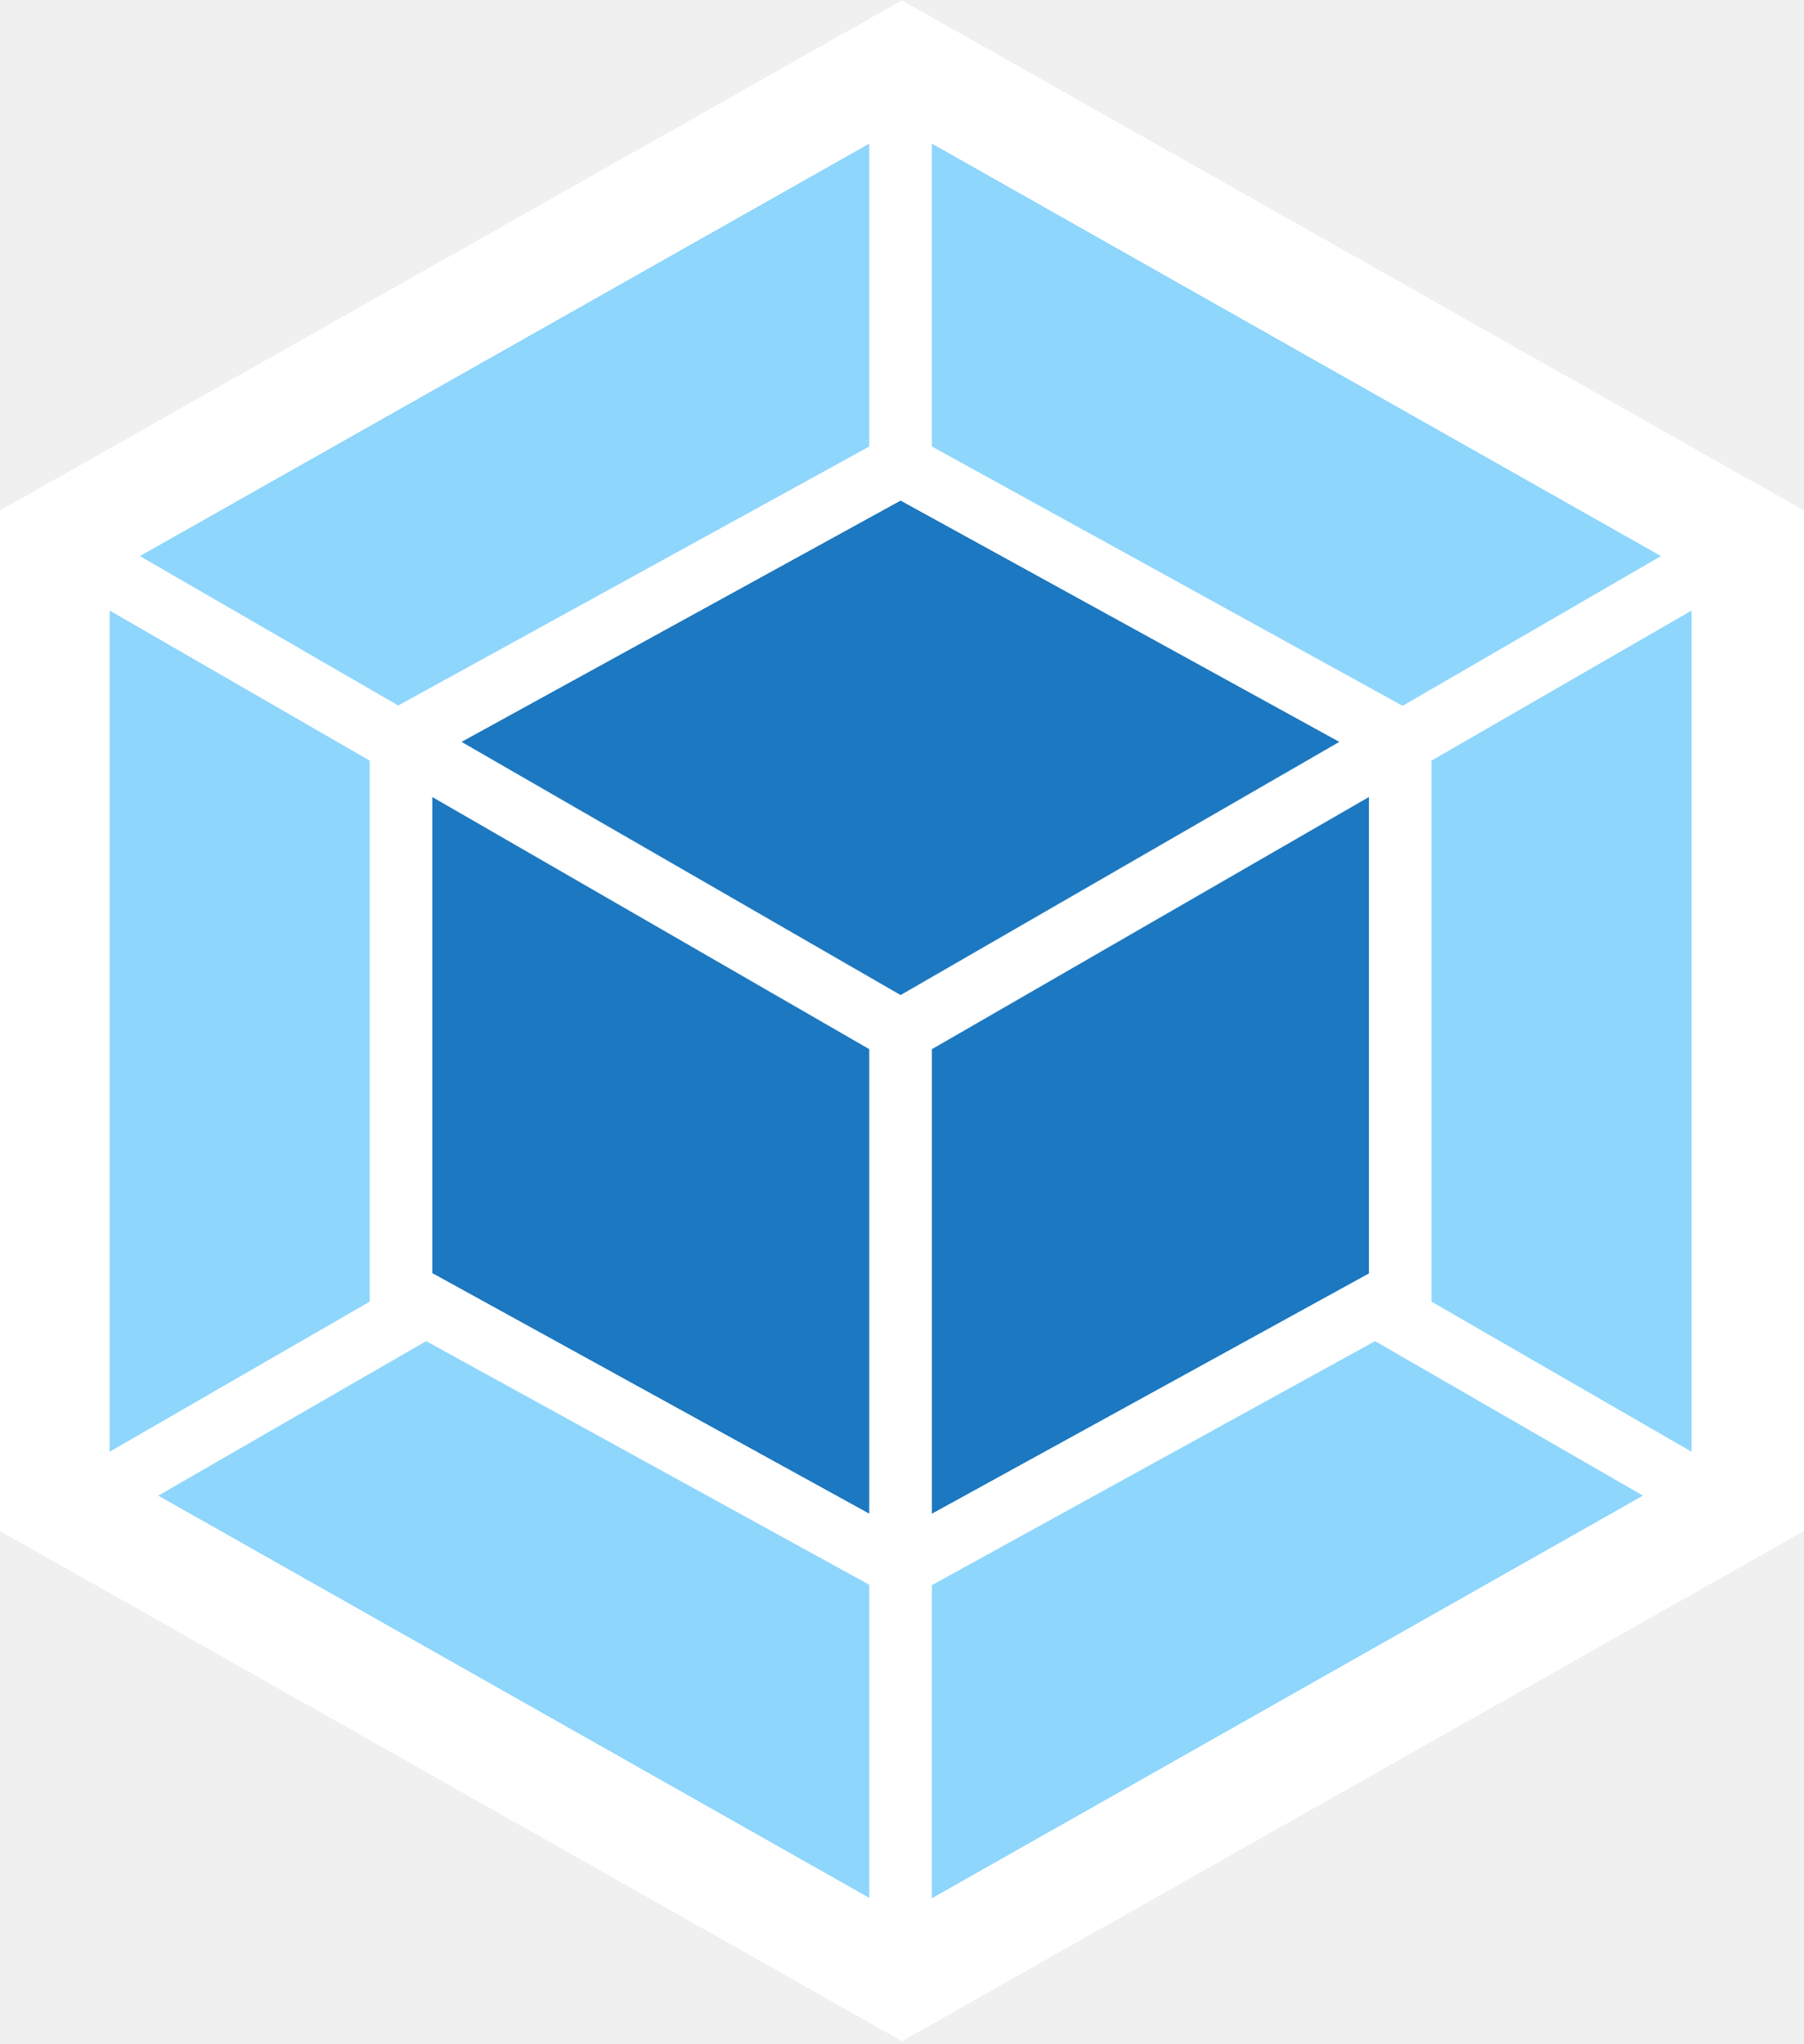
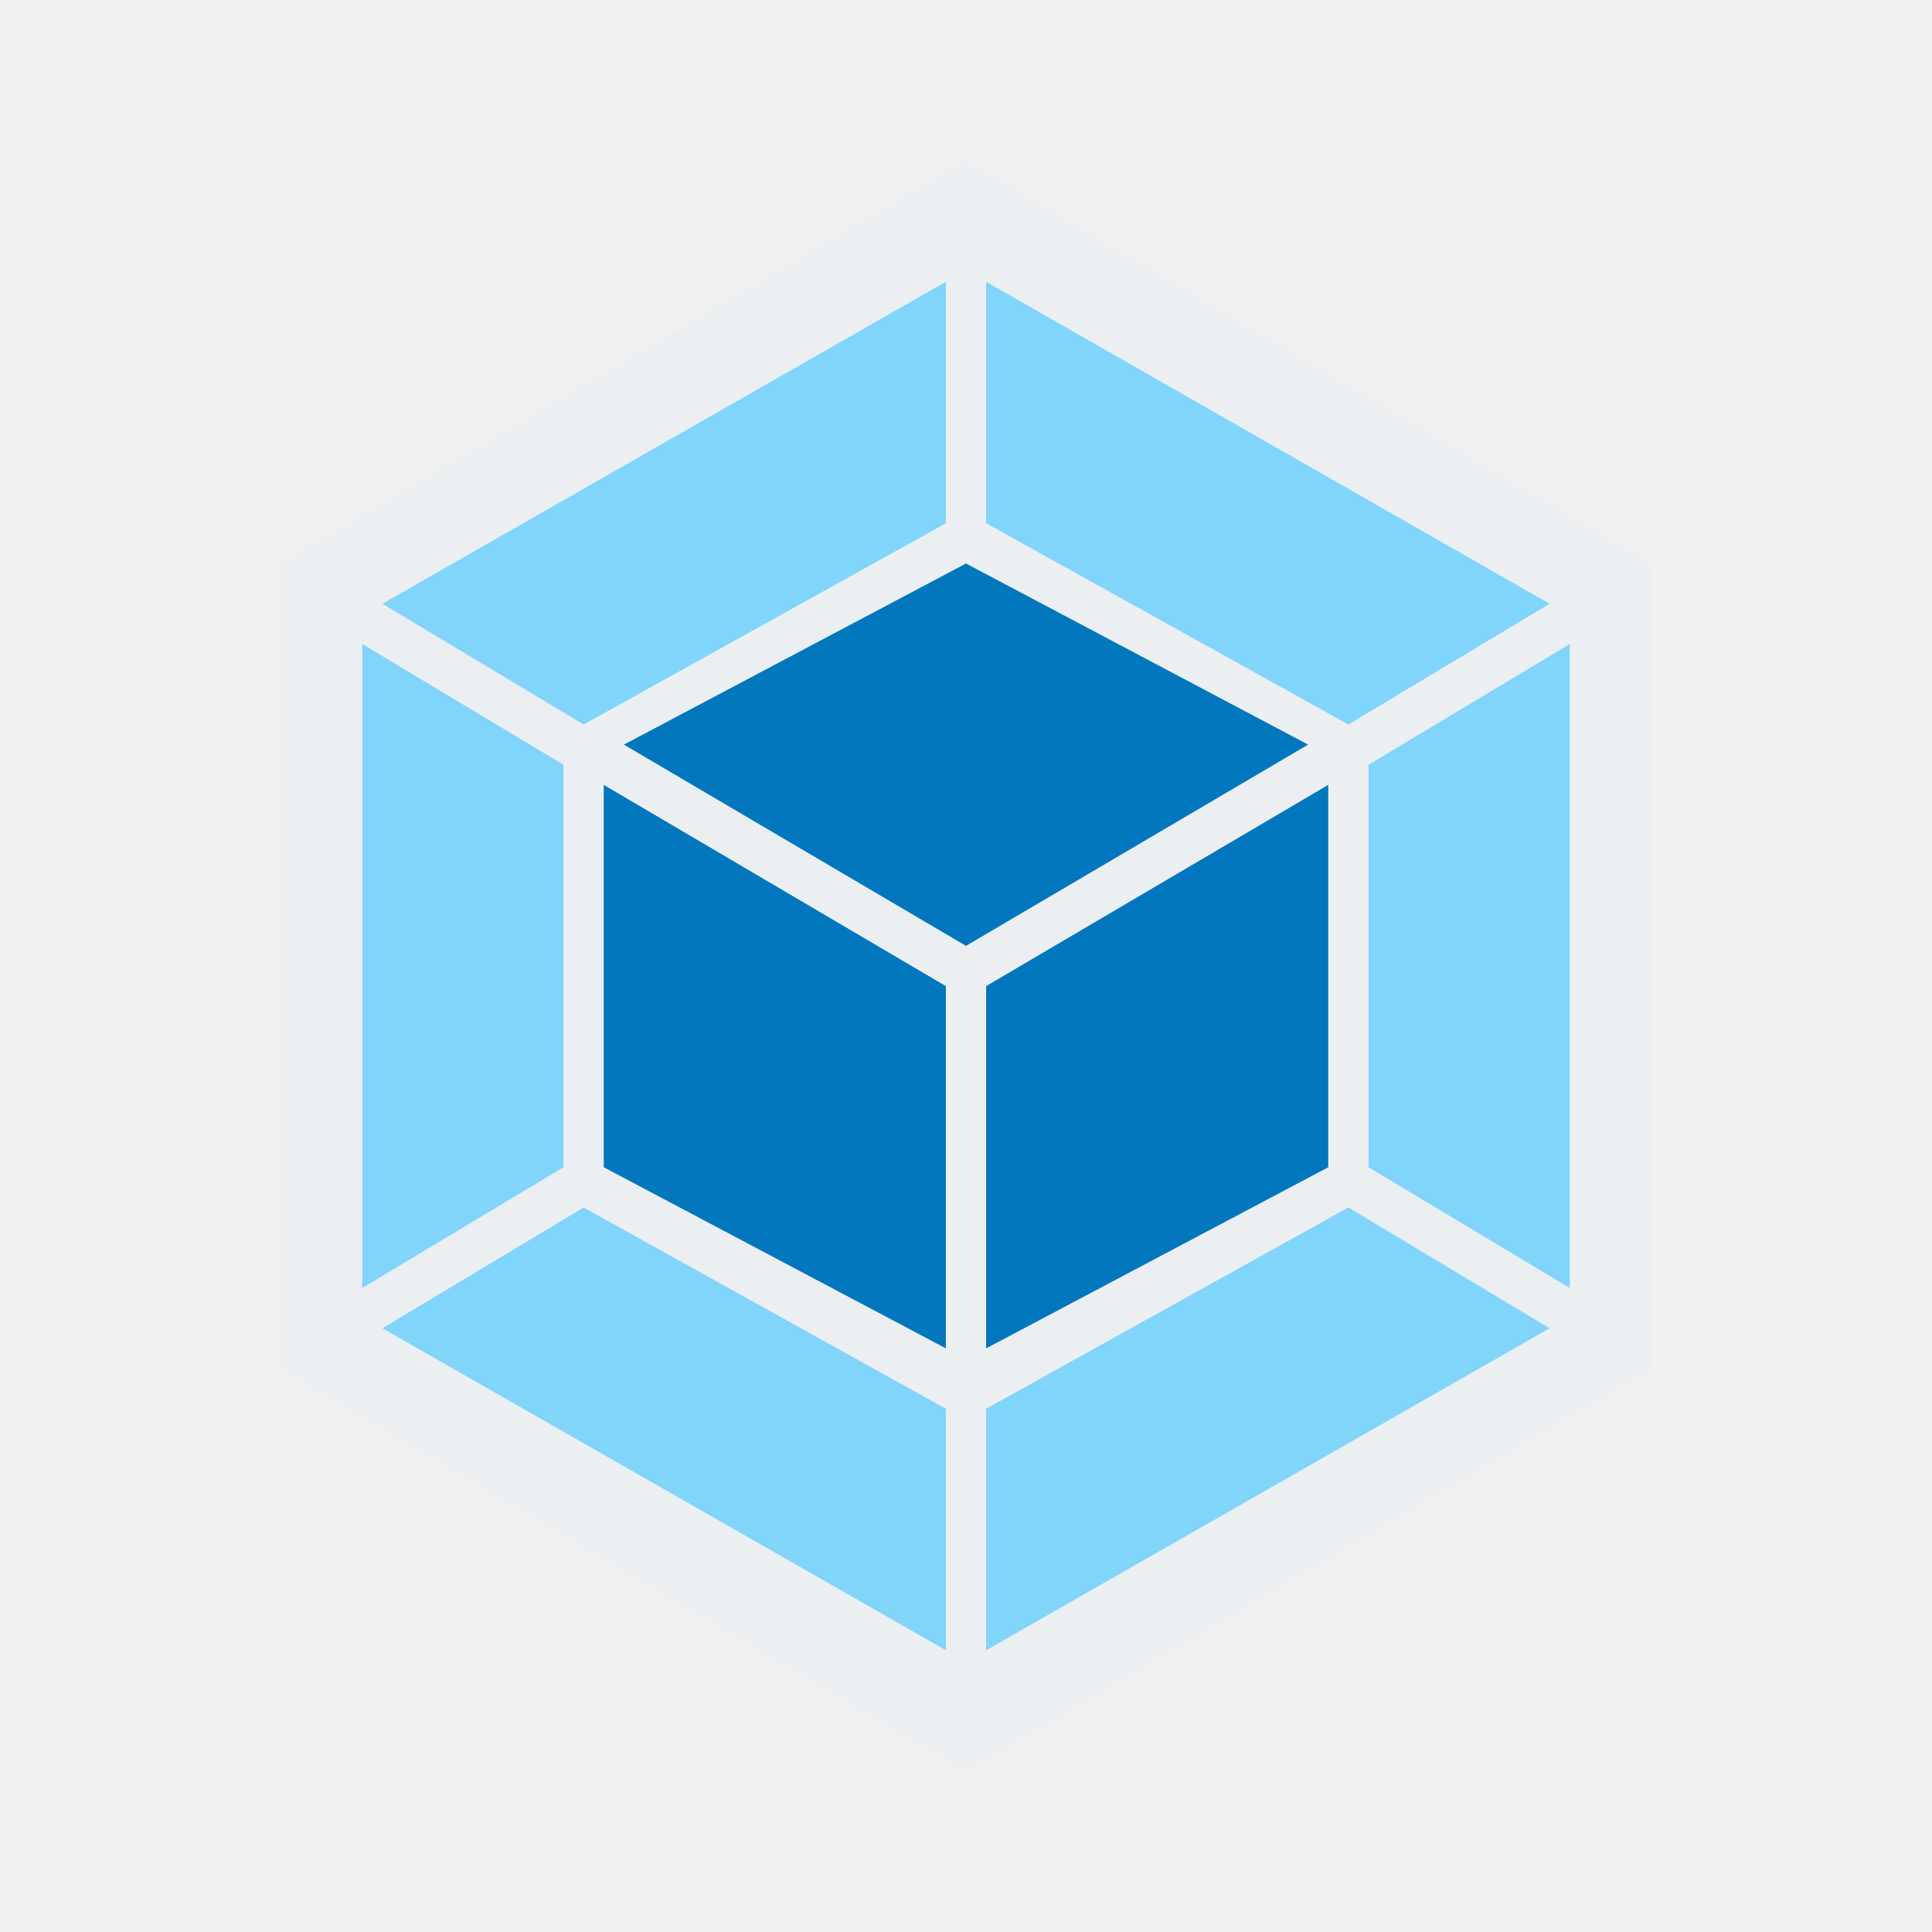
- <svg xmlns="http://www.w3.org/2000/svg" width="256px" height="290px" viewBox="0 0 256 290" version="1.1" preserveAspectRatio="xMidYMid">
+ <svg xmlns="http://www.w3.org/2000/svg" viewBox="0 0 48 48" width="48px" height="48px">
+   <polygon fill="#eceff1" points="24,4 7,14 7,34 24,44 41,34 41,14" />
+   <polygon fill="#0277bd" points="23.5,24.5 23.5,33.5 15,29 15,19.5" />
+   <polygon fill="#0277bd" points="24.5,24.5 24.5,33.5 33,29 33,19.5" />
+   <polygon fill="#0277bd" points="24,23.5 15.5,18.5 24,14 32.5,18.5" />
  <g>
-     <polygon fill="#FFFFFF" points="128 0.048 256 72.453 256 217.31 128 289.715 0 217.31 0 72.453" />
-     <path d="M233.153,212.287 L132.251,269.428 L132.251,224.99 L195.14,190.358 L233.153,212.287 Z M240.06,206.056 L240.06,86.654 L203.158,107.955 L203.158,184.755 L240.06,206.056 Z M22.46,212.287 L123.363,269.38 L123.363,224.942 L60.474,190.358 L22.46,212.287 L22.46,212.287 Z M15.553,206.056 L15.553,86.654 L52.456,107.955 L52.456,184.755 L15.553,206.056 L15.553,206.056 Z M19.852,78.925 L123.363,20.383 L123.363,63.372 L57.045,99.84 L56.513,100.13 L19.852,78.925 L19.852,78.925 Z M235.713,78.925 L132.251,20.383 L132.251,63.372 L198.521,99.888 L199.052,100.178 L235.713,78.925 L235.713,78.925 Z" fill="#8ED6FB" />
-     <path d="M123.363,214.847 L61.343,180.697 L61.343,113.123 L123.363,148.915 L123.363,214.847 L123.363,214.847 Z M132.251,214.847 L194.27,180.746 L194.27,113.123 L132.251,148.915 L132.251,214.847 Z M65.497,105.298 L127.807,71.052 L190.068,105.298 L127.807,141.235 L65.497,105.298 L65.497,105.298 Z" fill="#1C78C0" />
+     <polygon fill="#81d4fa" points="23.5,7 23.5,13 14.5,18 9.5,15" />
+     <polygon fill="#81d4fa" points="23.5,41 23.5,35 14.5,30 9.5,33" />
+     <polygon fill="#81d4fa" points="14,19 9,16 9,32 14,29" />
+     <polygon fill="#81d4fa" points="24.5,7 24.5,13 33.5,18 38.5,15" />
+     <polygon fill="#81d4fa" points="24.5,41 24.5,35 33.5,30 38.5,33" />
+     <polygon fill="#81d4fa" points="34,19 39,16 39,32 34,29" />
  </g>
</svg>
